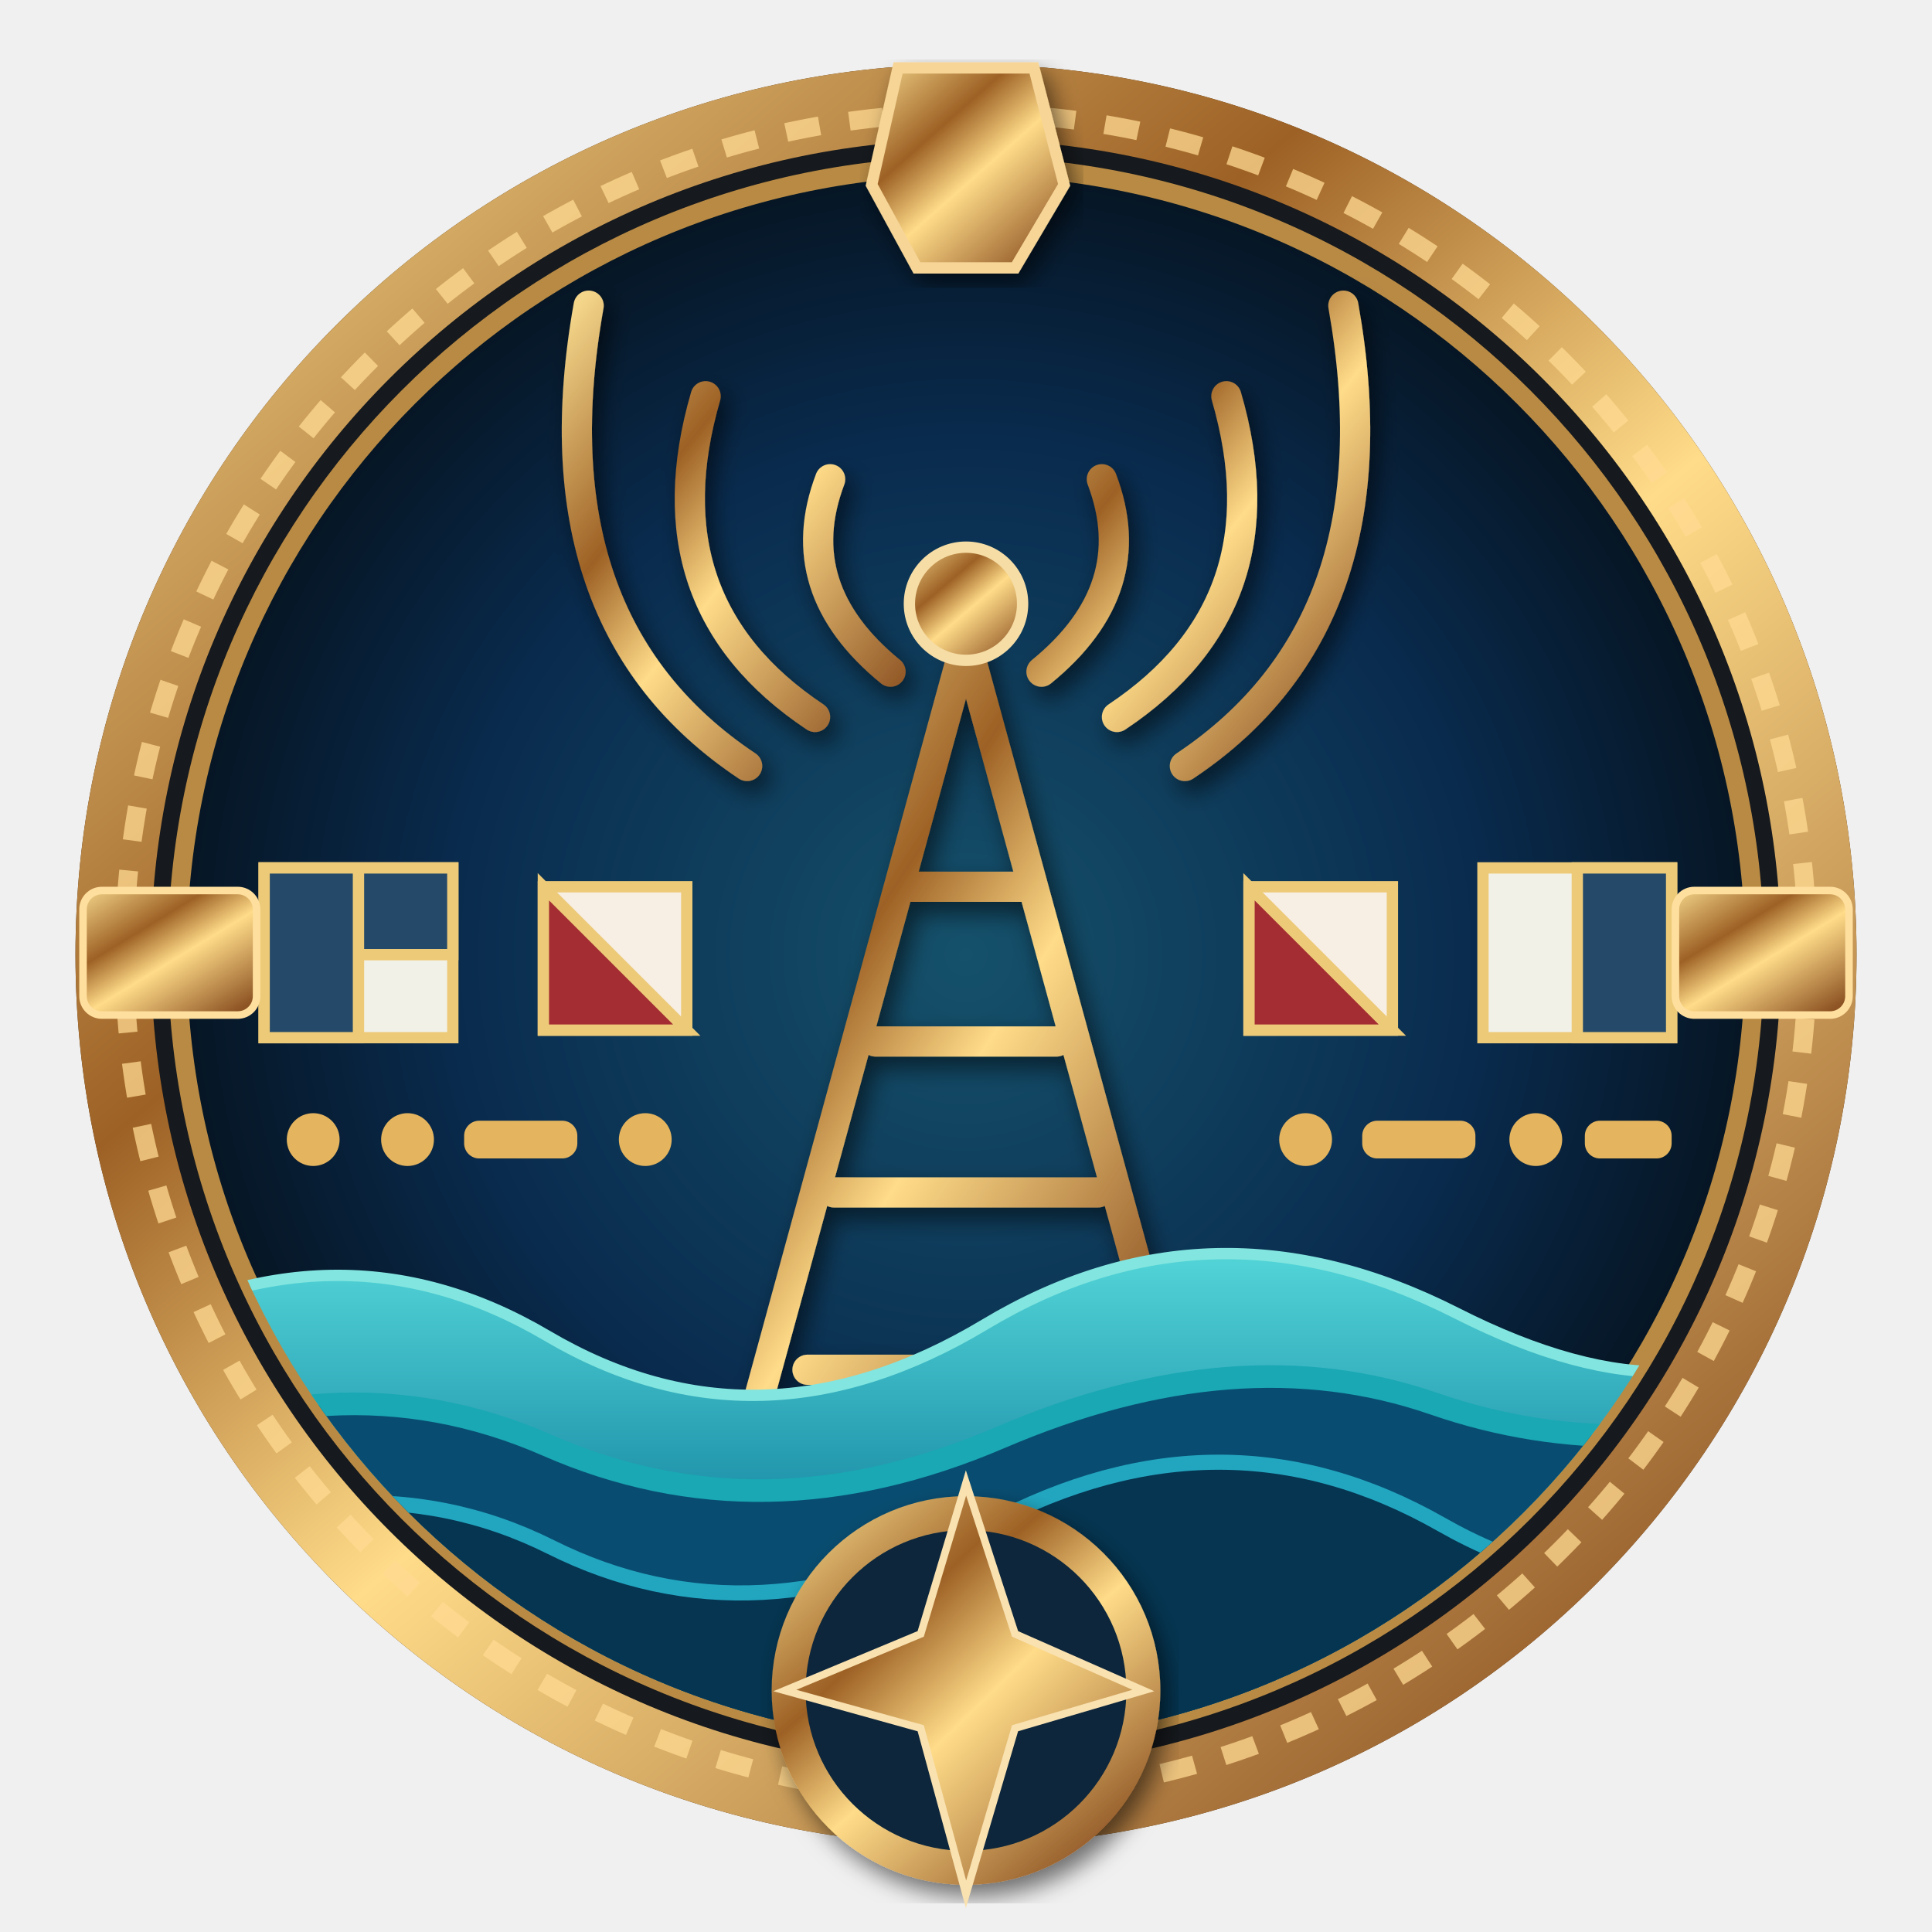
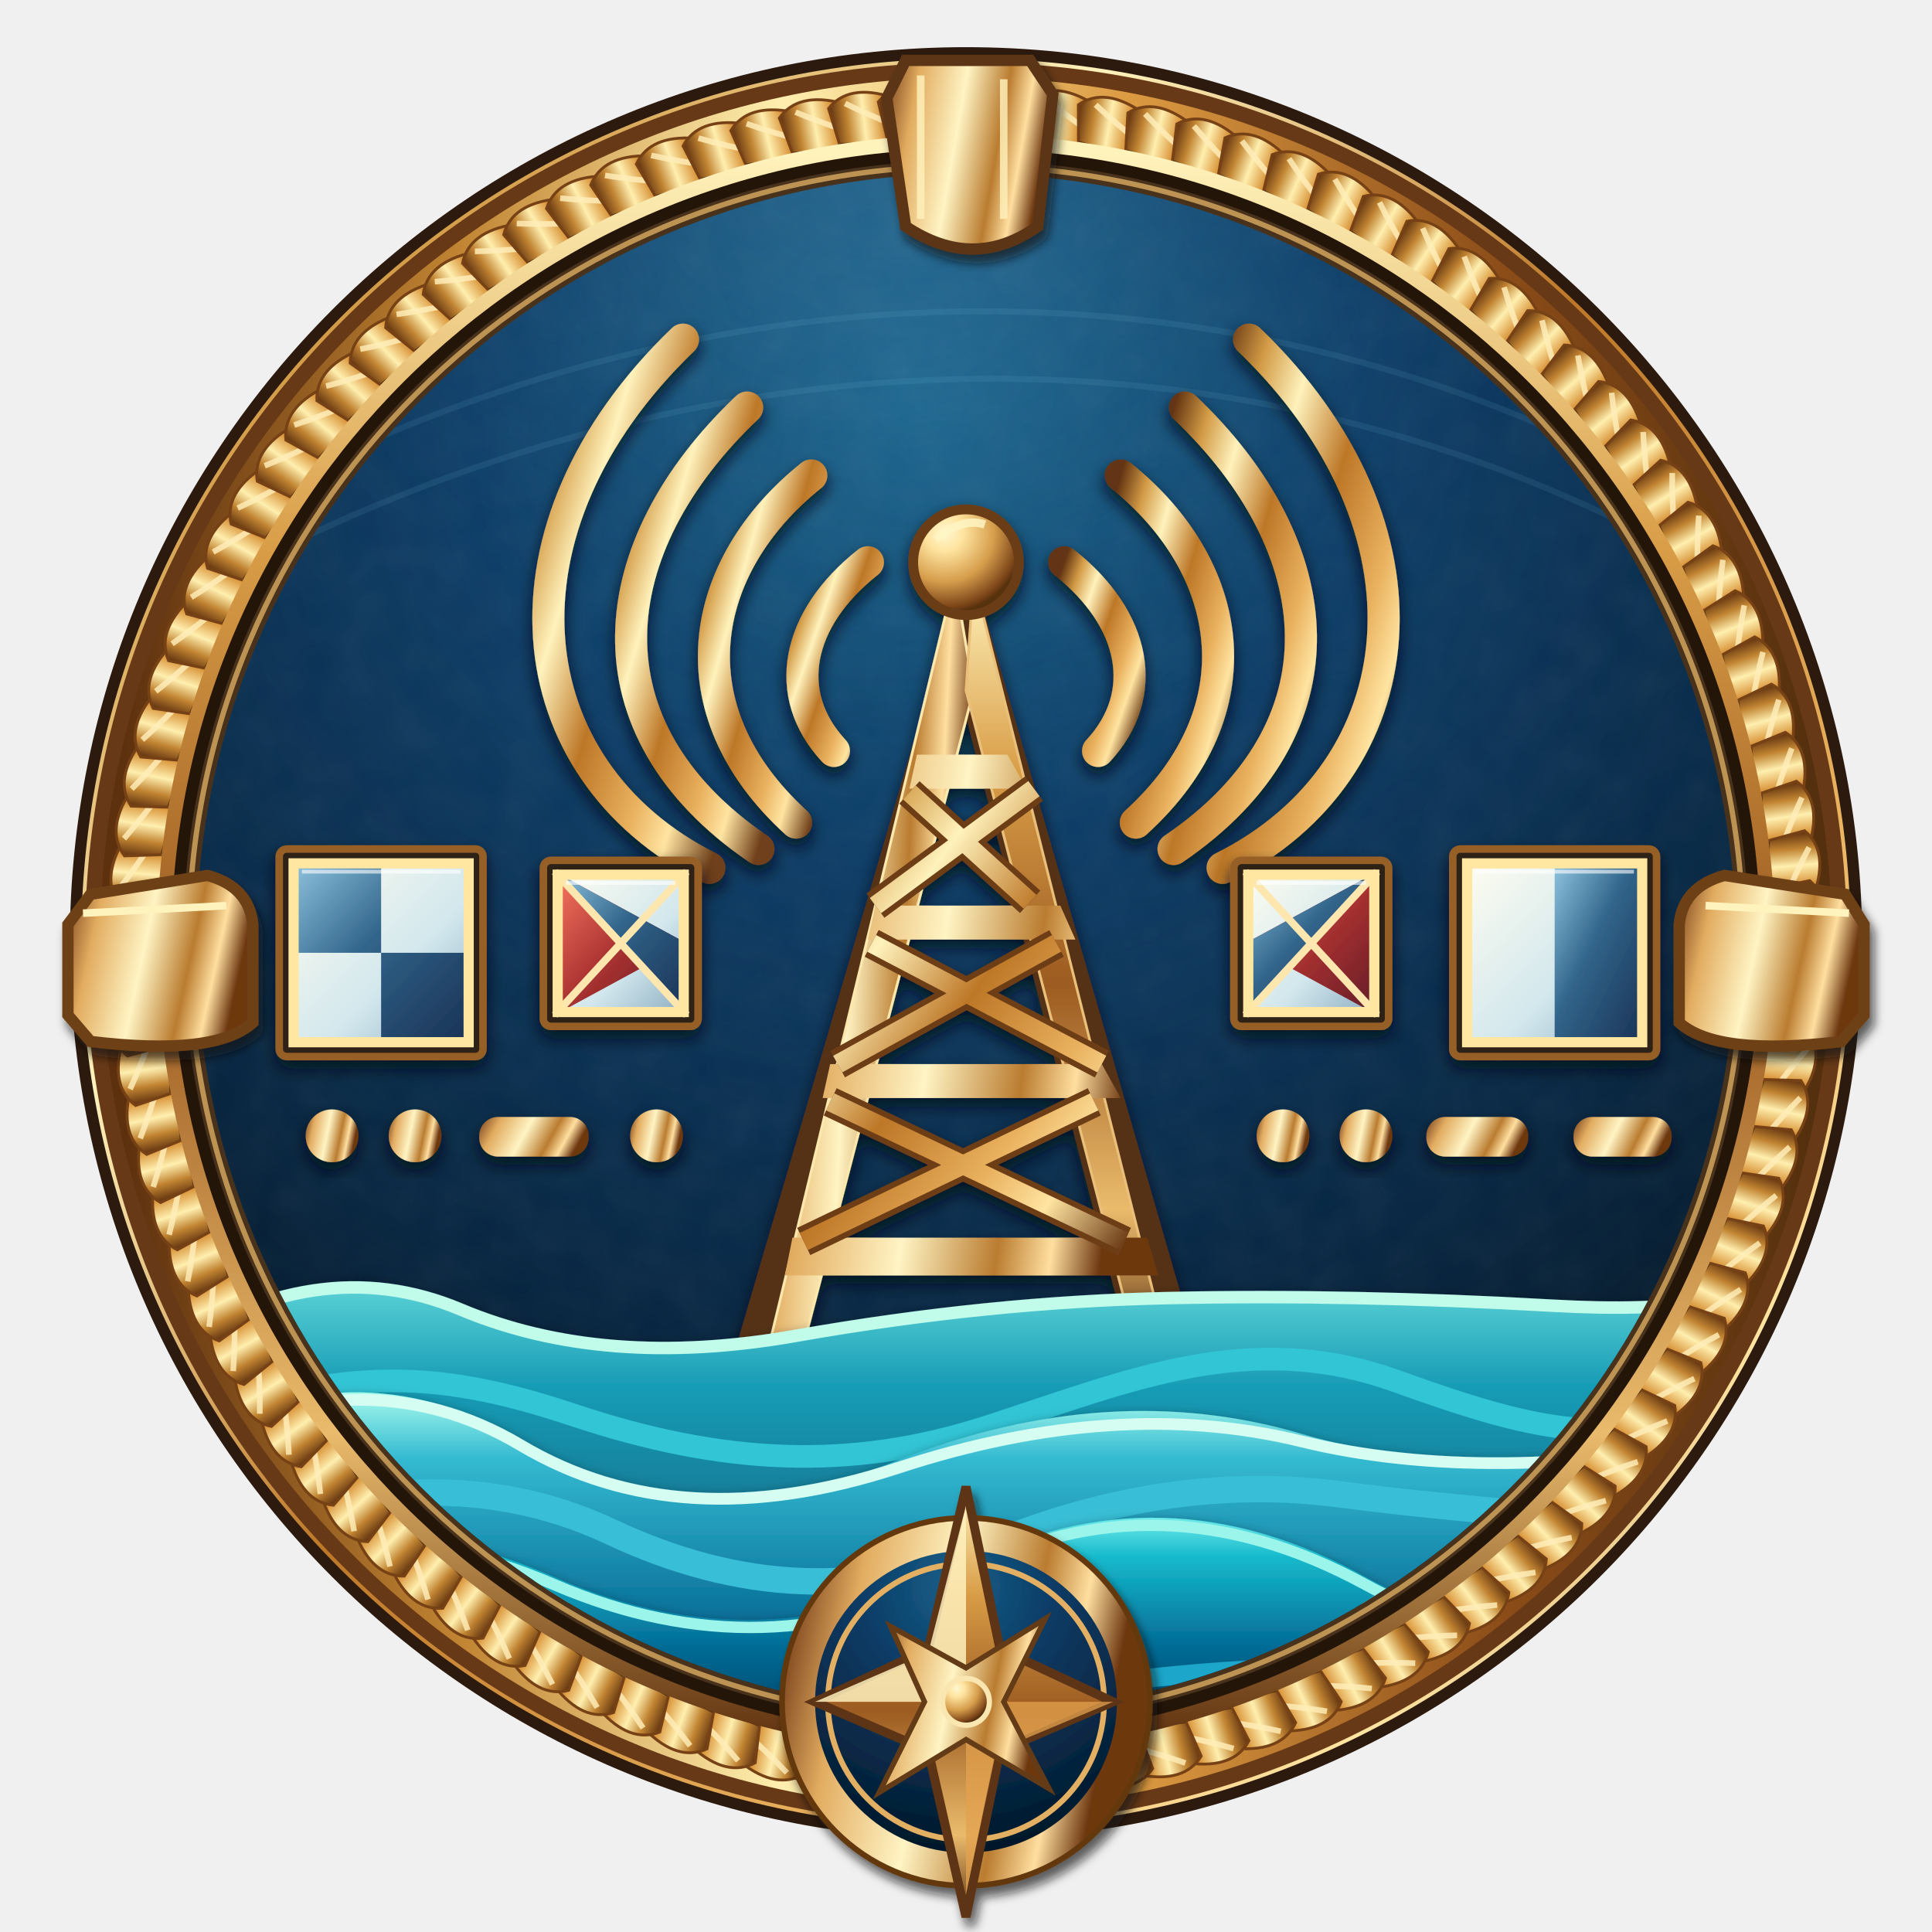
- <svg xmlns="http://www.w3.org/2000/svg" viewBox="0 0 512 512">
+ <svg xmlns="http://www.w3.org/2000/svg" viewBox="0 0 512 512" role="img" aria-labelledby="badge-title badge-desc">
  <defs>
-     <radialGradient id="b">
-       <stop stop-color="#15516b" />
-       <stop offset=".65" stop-color="#092b4e" />
-       <stop offset="1" stop-color="#061523" />
+     <radialGradient id="enamel" cx=".47" cy=".15" r=".87">
+       <stop stop-color="#17618a" />
+       <stop offset=".34" stop-color="#0b3b65" />
+       <stop offset=".75" stop-color="#06233d" />
+       <stop offset="1" stop-color="#03131f" />
    </radialGradient>
-     <linearGradient id="g" x2=".85" y2="1">
-       <stop stop-color="#f4d68a" />
-       <stop offset=".35" stop-color="#9d6125" />
-       <stop offset=".58" stop-color="#ffdc89" />
-       <stop offset="1" stop-color="#8e5424" />
-     </linearGradient>
-     <linearGradient id="w" x2="0" y2="1">
-       <stop stop-color="#53d5d8" />
-       <stop offset=".6" stop-color="#087596" />
-       <stop offset="1" stop-color="#063453" />
-     </linearGradient>
-     <filter id="d">
-       <feDropShadow dx="2" dy="3" stdDeviation="3" flood-opacity=".55" />
+     <radialGradient id="surface-light" cx=".45" cy="-.06" r=".83">
+       <stop stop-color="#7bc9ed" stop-opacity=".24" />
+       <stop offset=".5" stop-color="#23608a" stop-opacity=".05" />
+       <stop offset="1" stop-color="#092b48" stop-opacity="0" />
+     </radialGradient>
+     <linearGradient id="gold" x1="0" y1="0" x2="1" y2="1">
+       <stop stop-color="#643512" />
+       <stop offset=".14" stop-color="#d29a45" />
+       <stop offset=".29" stop-color="#fff2bc" />
+       <stop offset=".49" stop-color="#bd7727" />
+       <stop offset=".71" stop-color="#e9b15e" />
+       <stop offset=".84" stop-color="#ffe4a1" />
+       <stop offset="1" stop-color="#70401a" />
+     </linearGradient>
+     <linearGradient id="gold-top" x1="0" y1="0" x2="0" y2="1">
+       <stop stop-color="#fff3bc" />
+       <stop offset=".25" stop-color="#d99d47" />
+       <stop offset=".52" stop-color="#9c5b21" />
+       <stop offset=".81" stop-color="#eabb6c" />
+       <stop offset="1" stop-color="#623512" />
+     </linearGradient>
+     <linearGradient id="gold-cross" x1="0" y1="0" x2="1" y2=".2">
+       <stop stop-color="#743b17" />
+       <stop offset=".2" stop-color="#e2ac60" />
+       <stop offset=".48" stop-color="#fff4c4" />
+       <stop offset=".73" stop-color="#ba7c30" />
+       <stop offset=".87" stop-color="#ffdfa0" />
+       <stop offset="1" stop-color="#6e3811" />
+     </linearGradient>
+     <linearGradient id="rope" x1="0" y1="0" x2="1" y2="0">
+       <stop stop-color="#5d300e" />
+       <stop offset=".2" stop-color="#c18432" />
+       <stop offset=".39" stop-color="#ffefaf" />
+       <stop offset=".6" stop-color="#db9940" />
+       <stop offset=".82" stop-color="#8b4c18" />
+       <stop offset="1" stop-color="#55300e" />
+     </linearGradient>
+     <linearGradient id="red" x1="0" y1="0" x2="1" y2="1">
+       <stop stop-color="#fa7862" />
+       <stop offset=".51" stop-color="#a93130" />
+       <stop offset="1" stop-color="#601c28" />
+     </linearGradient>
+     <linearGradient id="blue" x1="0" y1="0" x2="1" y2="1">
+       <stop stop-color="#91c6e1" />
+       <stop offset=".44" stop-color="#31648a" />
+       <stop offset="1" stop-color="#193053" />
+     </linearGradient>
+     <linearGradient id="ivory" x1="0" y1="0" x2="1" y2="1">
+       <stop stop-color="#fffdf0" />
+       <stop offset=".6" stop-color="#d2e7ed" />
+       <stop offset="1" stop-color="#8aabc0" />
+     </linearGradient>
+     <linearGradient id="sea-far" x1="0" y1="0" x2="0" y2="1">
+       <stop stop-color="#6de1de" />
+       <stop offset=".25" stop-color="#189cb6" />
+       <stop offset="1" stop-color="#063656" />
+     </linearGradient>
+     <linearGradient id="sea-mid" x1="0" y1="0" x2="0" y2="1">
+       <stop stop-color="#a6faec" />
+       <stop offset=".17" stop-color="#34bad1" />
+       <stop offset=".58" stop-color="#0a719a" />
+       <stop offset="1" stop-color="#063653" />
+     </linearGradient>
+     <linearGradient id="sea-front" x1="0" y1="0" x2="0" y2="1">
+       <stop stop-color="#6febea" />
+       <stop offset=".15" stop-color="#16bacc" />
+       <stop offset=".48" stop-color="#046e98" />
+       <stop offset="1" stop-color="#062645" />
+     </linearGradient>
+     <radialGradient id="orb" cx=".3" cy=".22" r=".76">
+       <stop stop-color="#fff8d1" />
+       <stop offset=".23" stop-color="#ffe4a0" />
+       <stop offset=".61" stop-color="#d69e4c" />
+       <stop offset=".92" stop-color="#7d461a" />
+       <stop offset="1" stop-color="#57300d" />
+     </radialGradient>
+     <clipPath id="disc-clip">
+       <circle cx="256" cy="250" r="204" />
+     </clipPath>
+     <filter id="depth" x="-25%" y="-25%" width="150%" height="155%">
+       <feDropShadow dx="0" dy="2.2" stdDeviation="2.1" flood-color="#030e19" flood-opacity=".83" />
    </filter>
-     <clipPath id="c">
-       <circle cx="256" cy="253" r="209" />
-     </clipPath>
+     <filter id="relief" x="-25%" y="-25%" width="150%" height="160%">
+       <feDropShadow dx="1.2" dy="2.3" stdDeviation="1.3" flood-color="#100e10" flood-opacity=".68" />
+     </filter>
+     <filter id="enamel-grain" x="0" y="0" width="100%" height="100%">
+       <feTurbulence type="fractalNoise" baseFrequency=".09" numOctaves="2" seed="7" result="noise" />
+       <feColorMatrix in="noise" type="saturate" values="0" />
+       <feComponentTransfer>
+         <feFuncA type="linear" slope=".06" />
+       </feComponentTransfer>
+     </filter>
+     <g id="rope-link">
+       <path d="M246 26 Q252 20 263 25 L269 38 Q258 39 248 37Z" fill="url(#rope)" stroke="#774116" stroke-width=".75" />
+       <path d="M250.5 25.2Q256 28.8 266 34.2" fill="none" stroke="#ffeeba" stroke-width="1.5" opacity=".82" />
+       <path d="M248 36Q257 37 266 36.5" fill="none" stroke="#53300d" stroke-width="1.15" />
+     </g>
  </defs>
-   <circle cx="256" cy="253" r="234" fill="#16191d" stroke="#543413" stroke-width="4" />
-   <circle cx="256" cy="253" r="226" fill="none" stroke="url(#g)" stroke-width="20" />
-   <circle cx="256" cy="253" r="223" fill="none" stroke="#ffda91" stroke-width="5" stroke-dasharray="9 8" opacity=".75" />
-   <circle cx="256" cy="253" r="209" fill="url(#b)" stroke="#b88a44" stroke-width="5" />
-   <path d="M238 18h36l8 31-13 22h-26l-12-22z" fill="url(#g)" stroke="#f6d597" stroke-width="3" filter="url(#d)" />
-   <g clip-path="url(#c)">
-     <g fill="none" stroke="url(#g)" stroke-width="8" stroke-linecap="round" filter="url(#d)">
-       <path d="M256 170L201 371m55-201 55 201M221 316h70m-59-40h48m-39-41h30m-57 128h84" />
-       <path d="M236 178Q209 156 220 127M216 190Q171 160 187 105M198 203Q141 165 156 81" />
-       <path d="M276 178Q303 156 292 127M296 190Q341 160 325 105M314 203Q371 165 356 81" />
-     </g>
-     <circle cx="256" cy="160" r="15" fill="url(#g)" stroke="#f6dda5" stroke-width="3" />
-     <g stroke="#edca78" stroke-width="3">
-       <path d="M70 230h50v45H70z" fill="#f2f1e8" />
-       <path d="M70 230h25v45H70zM95 230h25v23H95z" fill="#254968" />
-       <path d="M144 235h38v38h-38z" fill="#f7eee4" />
-       <path d="M144 235l38 38h-38z" fill="#a32d32" />
-       <path d="M331 235h38v38h-38z" fill="#f7eee4" />
-       <path d="M331 235l38 38h-38z" fill="#a32d32" />
-       <path d="M393 230h50v45h-50z" fill="#f2f1e8" />
-       <path d="M418 230h25v45h-25z" fill="#254968" />
-     </g>
-     <g fill="#e4b45e">
-       <circle cx="83" cy="302" r="7" />
-       <circle cx="108" cy="302" r="7" />
-       <rect x="123" y="297" width="30" height="10" rx="4" />
-       <circle cx="171" cy="302" r="7" />
-       <circle cx="346" cy="302" r="7" />
-       <rect x="361" y="297" width="30" height="10" rx="4" />
-       <circle cx="407" cy="302" r="7" />
-       <rect x="420" y="297" width="23" height="10" rx="4" />
-     </g>
-     <path d="M28 356Q89 321 145 354T261 351T386 348T484 344V486H28z" fill="url(#w)" stroke="#82e5df" stroke-width="3" />
-     <path d="M25 390Q88 358 145 383T265 381T380 372T490 370V487H25z" fill="#084d71" stroke="#19a8b4" stroke-width="6" />
-     <path d="M25 418Q92 383 146 410T262 404T382 404T490 394V487H25z" fill="#053551" stroke="#22a6c0" stroke-width="4" />
-   </g>
-   <rect x="22" y="236" width="46" height="33" rx="5" fill="url(#g)" stroke="#ffdf9e" stroke-width="2" />
-   <rect x="444" y="236" width="46" height="33" rx="5" fill="url(#g)" stroke="#ffdf9e" stroke-width="2" />
-   <circle cx="256" cy="448" r="47" fill="#08263b" stroke="url(#g)" stroke-width="9" filter="url(#d)" />
-   <path d="M256 393l13 40 34 15-34 10-13 44-12-44-36-10 36-15z" fill="url(#g)" stroke="#f9e1b0" stroke-width="2" />
+   <style>
+ /* Layers remain independent for future earned-only timelines; this SVG contains no bitmap. */
+ @media (prefers-reduced-motion: no-preference) {
+   svg:hover #signal-left { animation: receive 840ms ease-out 1; }
+   svg:hover #signal-right { animation: receive 840ms ease-out 1 80ms; }
+   svg:hover #compass-rose { animation: compass-light 880ms ease-out 1; }
+ }
+ @keyframes receive { 0% { opacity: .5 } 50% { opacity: 1; filter: brightness(1.16) } 100% { opacity: 1 } }
+ @keyframes compass-light { 0% { filter: brightness(.8) } 45% { filter: brightness(1.24) } 100% { filter: brightness(1) } }
+ </style>
+   <g id="badge-body" data-layer="metal">
+     <circle cx="256" cy="250" r="236" fill="#0b0d11" stroke="#2c1a0e" stroke-width="3" />
+     <circle cx="256" cy="250" r="231" fill="#49321c" stroke="url(#gold)" stroke-width="7" />
+     <circle cx="256" cy="250" r="223" fill="none" stroke="#4f2b10" stroke-width="19" />
+   </g>
+   <g id="rope-border" data-layer="braided-rim">
+     <circle cx="256" cy="250" r="223" fill="none" stroke="#673917" stroke-width="21" />
+     <circle cx="256" cy="250" r="223" fill="none" stroke="url(#rope)" stroke-width="13" />
+     <use href="#rope-link" transform="rotate(0.000 256 250)" />
+     <use href="#rope-link" transform="rotate(3.396 256 250)" />
+     <use href="#rope-link" transform="rotate(6.792 256 250)" />
+     <use href="#rope-link" transform="rotate(10.189 256 250)" />
+     <use href="#rope-link" transform="rotate(13.585 256 250)" />
+     <use href="#rope-link" transform="rotate(16.981 256 250)" />
+     <use href="#rope-link" transform="rotate(20.377 256 250)" />
+     <use href="#rope-link" transform="rotate(23.774 256 250)" />
+     <use href="#rope-link" transform="rotate(27.170 256 250)" />
+     <use href="#rope-link" transform="rotate(30.566 256 250)" />
+     <use href="#rope-link" transform="rotate(33.962 256 250)" />
+     <use href="#rope-link" transform="rotate(37.358 256 250)" />
+     <use href="#rope-link" transform="rotate(40.755 256 250)" />
+     <use href="#rope-link" transform="rotate(44.151 256 250)" />
+     <use href="#rope-link" transform="rotate(47.547 256 250)" />
+     <use href="#rope-link" transform="rotate(50.943 256 250)" />
+     <use href="#rope-link" transform="rotate(54.340 256 250)" />
+     <use href="#rope-link" transform="rotate(57.736 256 250)" />
+     <use href="#rope-link" transform="rotate(61.132 256 250)" />
+     <use href="#rope-link" transform="rotate(64.528 256 250)" />
+     <use href="#rope-link" transform="rotate(67.925 256 250)" />
+     <use href="#rope-link" transform="rotate(71.321 256 250)" />
+     <use href="#rope-link" transform="rotate(74.717 256 250)" />
+     <use href="#rope-link" transform="rotate(78.113 256 250)" />
+     <use href="#rope-link" transform="rotate(81.509 256 250)" />
+     <use href="#rope-link" transform="rotate(84.906 256 250)" />
+     <use href="#rope-link" transform="rotate(88.302 256 250)" />
+     <use href="#rope-link" transform="rotate(91.698 256 250)" />
+     <use href="#rope-link" transform="rotate(95.094 256 250)" />
+     <use href="#rope-link" transform="rotate(98.491 256 250)" />
+     <use href="#rope-link" transform="rotate(101.887 256 250)" />
+     <use href="#rope-link" transform="rotate(105.283 256 250)" />
+     <use href="#rope-link" transform="rotate(108.679 256 250)" />
+     <use href="#rope-link" transform="rotate(112.075 256 250)" />
+     <use href="#rope-link" transform="rotate(115.472 256 250)" />
+     <use href="#rope-link" transform="rotate(118.868 256 250)" />
+     <use href="#rope-link" transform="rotate(122.264 256 250)" />
+     <use href="#rope-link" transform="rotate(125.660 256 250)" />
+     <use href="#rope-link" transform="rotate(129.057 256 250)" />
+     <use href="#rope-link" transform="rotate(132.453 256 250)" />
+     <use href="#rope-link" transform="rotate(135.849 256 250)" />
+     <use href="#rope-link" transform="rotate(139.245 256 250)" />
+     <use href="#rope-link" transform="rotate(142.642 256 250)" />
+     <use href="#rope-link" transform="rotate(146.038 256 250)" />
+     <use href="#rope-link" transform="rotate(149.434 256 250)" />
+     <use href="#rope-link" transform="rotate(152.830 256 250)" />
+     <use href="#rope-link" transform="rotate(156.226 256 250)" />
+     <use href="#rope-link" transform="rotate(159.623 256 250)" />
+     <use href="#rope-link" transform="rotate(163.019 256 250)" />
+     <use href="#rope-link" transform="rotate(166.415 256 250)" />
+     <use href="#rope-link" transform="rotate(169.811 256 250)" />
+     <use href="#rope-link" transform="rotate(173.208 256 250)" />
+     <use href="#rope-link" transform="rotate(176.604 256 250)" />
+     <use href="#rope-link" transform="rotate(180.000 256 250)" />
+     <use href="#rope-link" transform="rotate(183.396 256 250)" />
+     <use href="#rope-link" transform="rotate(186.792 256 250)" />
+     <use href="#rope-link" transform="rotate(190.189 256 250)" />
+     <use href="#rope-link" transform="rotate(193.585 256 250)" />
+     <use href="#rope-link" transform="rotate(196.981 256 250)" />
+     <use href="#rope-link" transform="rotate(200.377 256 250)" />
+     <use href="#rope-link" transform="rotate(203.774 256 250)" />
+     <use href="#rope-link" transform="rotate(207.170 256 250)" />
+     <use href="#rope-link" transform="rotate(210.566 256 250)" />
+     <use href="#rope-link" transform="rotate(213.962 256 250)" />
+     <use href="#rope-link" transform="rotate(217.358 256 250)" />
+     <use href="#rope-link" transform="rotate(220.755 256 250)" />
+     <use href="#rope-link" transform="rotate(224.151 256 250)" />
+     <use href="#rope-link" transform="rotate(227.547 256 250)" />
+     <use href="#rope-link" transform="rotate(230.943 256 250)" />
+     <use href="#rope-link" transform="rotate(234.340 256 250)" />
+     <use href="#rope-link" transform="rotate(237.736 256 250)" />
+     <use href="#rope-link" transform="rotate(241.132 256 250)" />
+     <use href="#rope-link" transform="rotate(244.528 256 250)" />
+     <use href="#rope-link" transform="rotate(247.925 256 250)" />
+     <use href="#rope-link" transform="rotate(251.321 256 250)" />
+     <use href="#rope-link" transform="rotate(254.717 256 250)" />
+     <use href="#rope-link" transform="rotate(258.113 256 250)" />
+     <use href="#rope-link" transform="rotate(261.509 256 250)" />
+     <use href="#rope-link" transform="rotate(264.906 256 250)" />
+     <use href="#rope-link" transform="rotate(268.302 256 250)" />
+     <use href="#rope-link" transform="rotate(271.698 256 250)" />
+     <use href="#rope-link" transform="rotate(275.094 256 250)" />
+     <use href="#rope-link" transform="rotate(278.491 256 250)" />
+     <use href="#rope-link" transform="rotate(281.887 256 250)" />
+     <use href="#rope-link" transform="rotate(285.283 256 250)" />
+     <use href="#rope-link" transform="rotate(288.679 256 250)" />
+     <use href="#rope-link" transform="rotate(292.075 256 250)" />
+     <use href="#rope-link" transform="rotate(295.472 256 250)" />
+     <use href="#rope-link" transform="rotate(298.868 256 250)" />
+     <use href="#rope-link" transform="rotate(302.264 256 250)" />
+     <use href="#rope-link" transform="rotate(305.660 256 250)" />
+     <use href="#rope-link" transform="rotate(309.057 256 250)" />
+     <use href="#rope-link" transform="rotate(312.453 256 250)" />
+     <use href="#rope-link" transform="rotate(315.849 256 250)" />
+     <use href="#rope-link" transform="rotate(319.245 256 250)" />
+     <use href="#rope-link" transform="rotate(322.642 256 250)" />
+     <use href="#rope-link" transform="rotate(326.038 256 250)" />
+     <use href="#rope-link" transform="rotate(329.434 256 250)" />
+     <use href="#rope-link" transform="rotate(332.830 256 250)" />
+     <use href="#rope-link" transform="rotate(336.226 256 250)" />
+     <use href="#rope-link" transform="rotate(339.623 256 250)" />
+     <use href="#rope-link" transform="rotate(343.019 256 250)" />
+     <use href="#rope-link" transform="rotate(346.415 256 250)" />
+     <use href="#rope-link" transform="rotate(349.811 256 250)" />
+     <use href="#rope-link" transform="rotate(353.208 256 250)" />
+     <use href="#rope-link" transform="rotate(356.604 256 250)" />
+     <circle cx="256" cy="250" r="210" fill="none" stroke="#241509" stroke-width="5" />
+     <circle cx="256" cy="250" r="212.5" fill="none" stroke="url(#gold-top)" stroke-width="3.8" />
+     <circle cx="256" cy="250" r="206" fill="none" stroke="#efbd6b" stroke-opacity=".7" stroke-width="1.4" />
+   </g>
+   <g id="enamel-field" data-layer="background" clip-path="url(#disc-clip)">
+     <circle cx="256" cy="250" r="204" fill="url(#enamel)" />
+     <circle cx="256" cy="250" r="204" fill="url(#surface-light)" />
+     <circle cx="256" cy="250" r="204" filter="url(#enamel-grain)" />
+     <path d="M45 144 C183 62 341 62 467 144 M54 156 C192 80 344 84 460 155 M124 55 Q256 32 384 59" stroke="#82cbe6" stroke-width="1.6" opacity=".1" fill="none" />
+   </g>
+   <g id="mast-assembly" data-layer="mast" filter="url(#depth)">
+     <path d="M254 156L193 364H210L256 190L301 364H319L259 156Z" fill="#543219" />
+     <path d="M253 153L203 360H212L258 183Z" fill="url(#gold-cross)" stroke="#fce7ac" stroke-width=".7" />
+     <path d="M258 153L310 360H302L256 183Z" fill="url(#gold-top)" stroke="#e9bf79" stroke-width=".7" />
+     <path d="M243 200H267L272 209H241Z M232 240H281L285 249H230Z M220 282H292L297 291H218Z M210 328H304L307 338H208Z" fill="url(#gold-cross)" />
+     <path d="M241 210L273 239 M274 209L232 240 M231 250L292 282 M280 250L222 282 M220 292L298 329 M290 292L213 329" stroke="#6d3e18" stroke-width="8" fill="none" />
+     <path d="M241 210L273 239 M274 209L232 240 M231 250L292 282 M280 250L222 282 M220 292L298 329 M290 292L213 329" stroke="url(#gold)" stroke-width="5" fill="none" />
+     <circle cx="256" cy="149" r="14" fill="url(#orb)" stroke="#6b3e18" stroke-width="2.6" />
+     <path d="M248 143Q255 137 261 139" fill="none" stroke="#fff4c4" stroke-width="2.2" opacity=".85" />
+   </g>
+   <g id="signal-arcs" data-layer="radio-signals" fill="none" stroke="url(#gold)" stroke-width="8.5" stroke-linecap="round" filter="url(#depth)">
+     <g id="signal-left">
+       <path d="M230 149 C211 164 207 184 221 199" />
+       <path d="M215 126C185 150 178 188 211 218" />
+       <path d="M198 108C159 145 154 193 201 225" />
+       <path d="M181 90C129 140 136 204 188 230" />
+     </g>
+     <g id="signal-right">
+       <path d="M282 149C301 164 305 184 291 199" />
+       <path d="M297 126C327 150 334 188 301 218" />
+       <path d="M314 108C353 145 358 193 311 225" />
+       <path d="M331 90C383 140 376 204 324 230" />
+     </g>
+   </g>
+   <g id="signal-flags" data-layer="flags" filter="url(#depth)">
+     <g id="flag-west-checker" transform="translate(77 228)">
+       <rect x="-3" y="-3" width="54" height="55" rx="2" fill="#2d2017" stroke="#965e28" stroke-width="2" />
+       <rect width="48" height="49" fill="url(#ivory)" />
+       <path d="M0 0H24V24.5H0Z M24 24.5H48V49H24Z" fill="url(#blue)" />
+       <rect x=".8" y=".8" width="46.4" height="47.4" fill="none" stroke="#ffe7a1" stroke-width="2.7" />
+       <path d="M3 3H45" stroke="#fff" stroke-width="1" opacity=".6" />
+     </g>
+     <g id="flag-west-diagonal" transform="translate(147 231)">
+       <rect x="-3" y="-3" width="41" height="44" rx="2" fill="#2d2017" stroke="#965e28" stroke-width="2" />
+       <rect width="35" height="38" fill="url(#ivory)" />
+       <path d="M0 0L35 19L0 38Z" fill="url(#red)" />
+       <path d="M0 0L35 38L35 19Z" fill="url(#blue)" />
+       <path d="M0 0L35 38M35 0L0 38" stroke="#fde7af" stroke-width="2" />
+       <rect x=".8" y=".8" width="33.4" height="36.4" fill="none" stroke="#ffe7a1" stroke-width="2.7" />
+       <path d="M3 3H32" stroke="#fff" stroke-width="1" opacity=".6" />
+     </g>
+     <g id="flag-east-diagonal" transform="translate(330 231)">
+       <rect x="-3" y="-3" width="41" height="44" rx="2" fill="#2d2017" stroke="#965e28" stroke-width="2" />
+       <rect width="35" height="38" fill="url(#ivory)" />
+       <path d="M35 0L0 19L35 38Z" fill="url(#red)" />
+       <path d="M35 0L0 38L0 19Z" fill="url(#blue)" />
+       <path d="M0 0L35 38M35 0L0 38" stroke="#fde7af" stroke-width="2" />
+       <rect x=".8" y=".8" width="33.4" height="36.4" fill="none" stroke="#ffe7a1" stroke-width="2.7" />
+       <path d="M3 3H32" stroke="#fff" stroke-width="1" opacity=".6" />
+     </g>
+     <g id="flag-east-split" transform="translate(388 228)">
+       <rect x="-3" y="-3" width="54" height="55" rx="2" fill="#2d2017" stroke="#965e28" stroke-width="2" />
+       <rect width="48" height="49" fill="url(#ivory)" />
+       <path d="M24 0H48V49H24Z" fill="url(#blue)" />
+       <rect x=".8" y=".8" width="46.4" height="47.4" fill="none" stroke="#ffe7a1" stroke-width="2.7" />
+       <path d="M3 3H45" stroke="#fff" stroke-width="1" opacity=".6" />
+     </g>
+   </g>
+   <g id="morse-code" data-layer="morse" fill="url(#gold-cross)" filter="url(#depth)">
+     <g id="morse-left">
+       <circle cx="88" cy="301" r="7" />
+       <circle cx="110" cy="301" r="7" />
+       <rect x="127" y="296" width="29" height="10.5" rx="5" />
+       <circle cx="174" cy="301" r="7" />
+     </g>
+     <g id="morse-right">
+       <circle cx="340" cy="301" r="7" />
+       <circle cx="362" cy="301" r="7" />
+       <rect x="378" y="296" width="27" height="10.5" rx="5" />
+       <rect x="417" y="296" width="26" height="10.5" rx="5" />
+     </g>
+   </g>
+   <g id="sea-waves" data-layer="layered-water" clip-path="url(#disc-clip)">
+     <g id="wave-back" filter="url(#depth)">
+       <path d="M42 358Q84 330 122 346T211 353T310 343T411 345T471 333L469 470H42Z" fill="url(#sea-far)" />
+       <path d="M42 359Q84 331 122 347T211 354T310 344T411 346T471 335" fill="none" stroke="#c1fceb" stroke-width="3.3" />
+       <path d="M44 378C90 363 113 362 152 375S225 390 262 378S331 352 370 366S430 385 464 369" fill="none" stroke="#30c5d6" stroke-width="6" />
+     </g>
+     <g id="wave-mid" filter="url(#depth)">
+       <path d="M44 384Q94 355 138 382T238 387T345 380T462 379V471H43Z" fill="url(#sea-mid)" />
+       <path d="M44 385Q96 358 138 383T238 389T345 382T463 381" fill="none" stroke="#d5fdf2" stroke-width="3.1" />
+       <path d="M45 413Q111 382 162 406T261 410T355 396T467 405" fill="none" stroke="#38bed6" stroke-width="7" />
+       <path d="M51 434Q113 405 160 427T260 433T356 423T467 424" fill="none" stroke="#aff8ec" stroke-width="3" opacity=".65" />
+     </g>
+     <g id="wave-front" filter="url(#depth)">
+       <path d="M43 417Q92 394 147 418T255 415T362 418T470 402V472H42Z" fill="url(#sea-front)" />
+       <path d="M43 420Q91 396 147 420T255 417T362 420T469 405" fill="none" stroke="#9cf5ea" stroke-width="3" />
+       <path d="M46 451Q99 427 148 445T256 452T360 442T468 446" fill="none" stroke="#1aa6c9" stroke-width="5" />
+       <path d="M47 462Q116 443 173 461T297 466T463 451" fill="none" stroke="#a3e4e2" stroke-width="2" opacity=".6" />
+     </g>
+   </g>
+   <g id="rim-clasps" data-layer="metal-hardware" filter="url(#relief)">
+     <g id="top-keeper">
+       <path d="M240 16H273L279 25L275 60Q258 72 240 60L235 26Z" fill="url(#gold-cross)" stroke="#5c3513" stroke-width="3" />
+       <path d="M244 20V58M266 21V58" fill="none" stroke="#fff1ba" stroke-width="2" opacity=".83" />
+     </g>
+     <g id="left-clasp">
+       <path d="M24 237L55 232Q66 235 67 245V271Q57 280 24 276L18 269V245Z" fill="url(#gold-cross)" stroke="#6e4119" stroke-width="3" />
+       <path d="M22 242L60 240" fill="none" stroke="#fff3bd" stroke-width="2" />
+     </g>
+     <g id="right-clasp">
+       <path d="M489 237L457 232Q446 235 445 245V271Q455 280 488 276L494 269V245Z" fill="url(#gold-cross)" stroke="#6e4119" stroke-width="3" />
+       <path d="M490 242L452 240" fill="none" stroke="#fff3bd" stroke-width="2" />
+     </g>
+   </g>
+   <g id="compass-rose" data-layer="compass" filter="url(#relief)">
+     <circle cx="256" cy="451" r="48" fill="#281a12" stroke="#633810" stroke-width="3" />
+     <circle cx="256" cy="451" r="44" fill="url(#enamel)" stroke="url(#gold-cross)" stroke-width="8" />
+     <circle cx="256" cy="451" r="36.6" fill="none" stroke="#e3af63" stroke-width="1.5" />
+     <path d="M256 394L265 437L295 451L265 464L256 508L246 464L216 451L246 437Z" fill="url(#gold-top)" stroke="#5d3415" stroke-width="2.4" />
+     <path d="M256 399L256 451L216 451L246 438Z" fill="#fff1be" opacity=".84" />
+     <path d="M256 451L295 451L264 464L256 502Z" fill="#e3a14e" opacity=".75" />
+     <path d="M236 431L256 442L277 429L266 451L278 474L256 461L233 475L245 451Z" fill="url(#gold-cross)" stroke="#633b17" stroke-width="1.4" />
+     <circle cx="256" cy="451" r="6.2" fill="url(#orb)" stroke="#f9e6b0" stroke-width="1.4" />
+   </g>
</svg>
